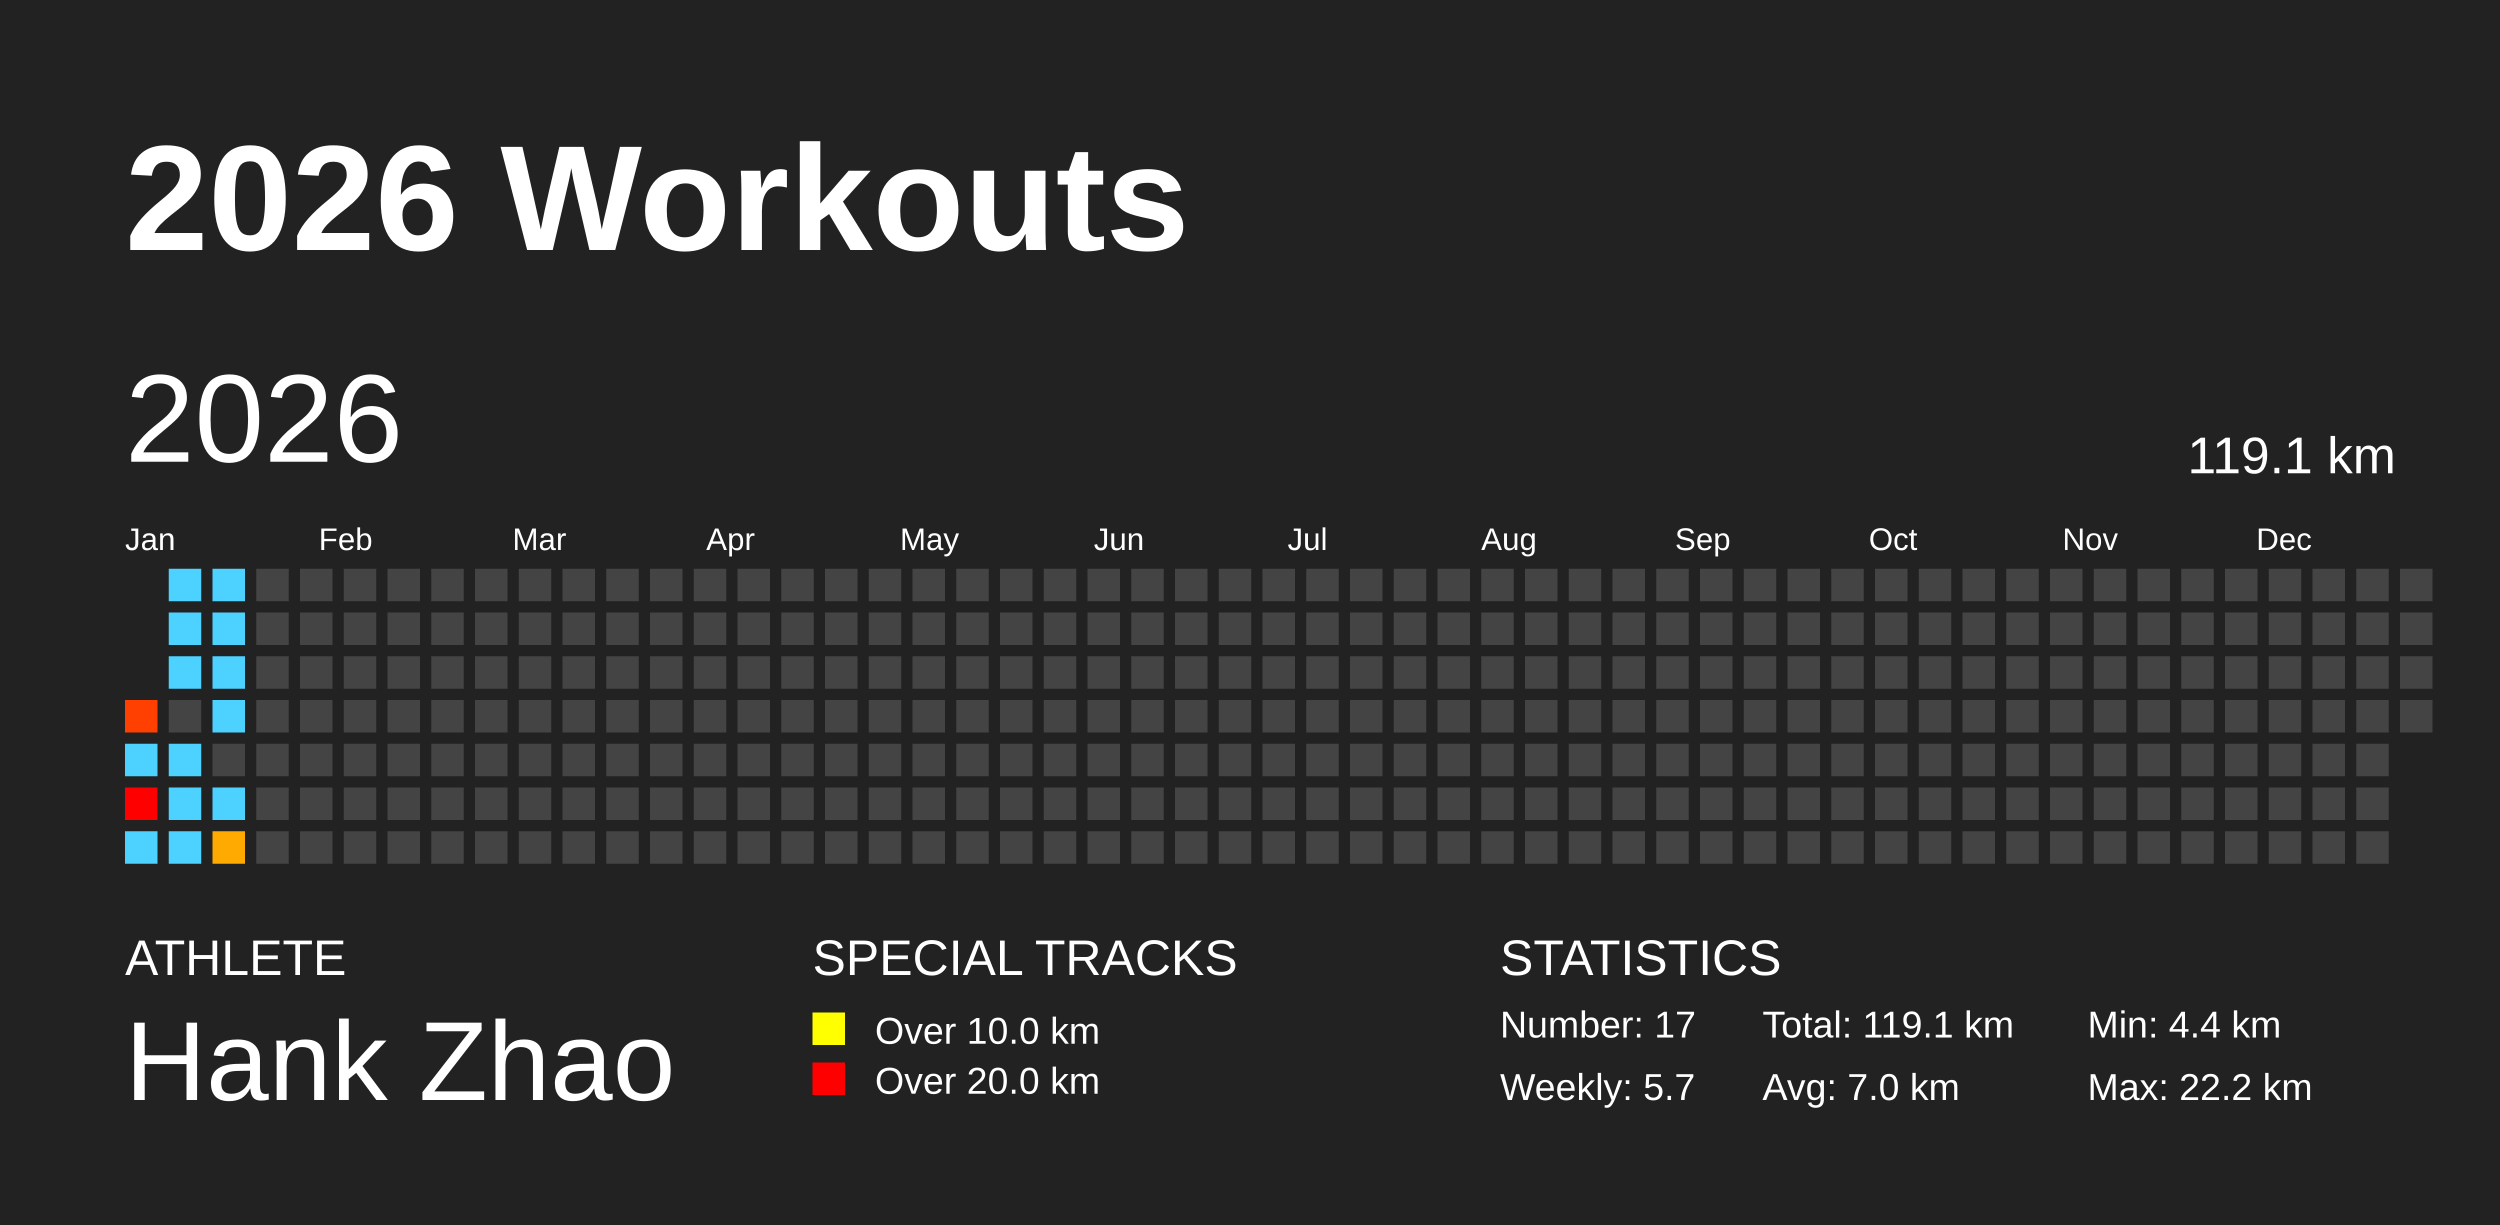
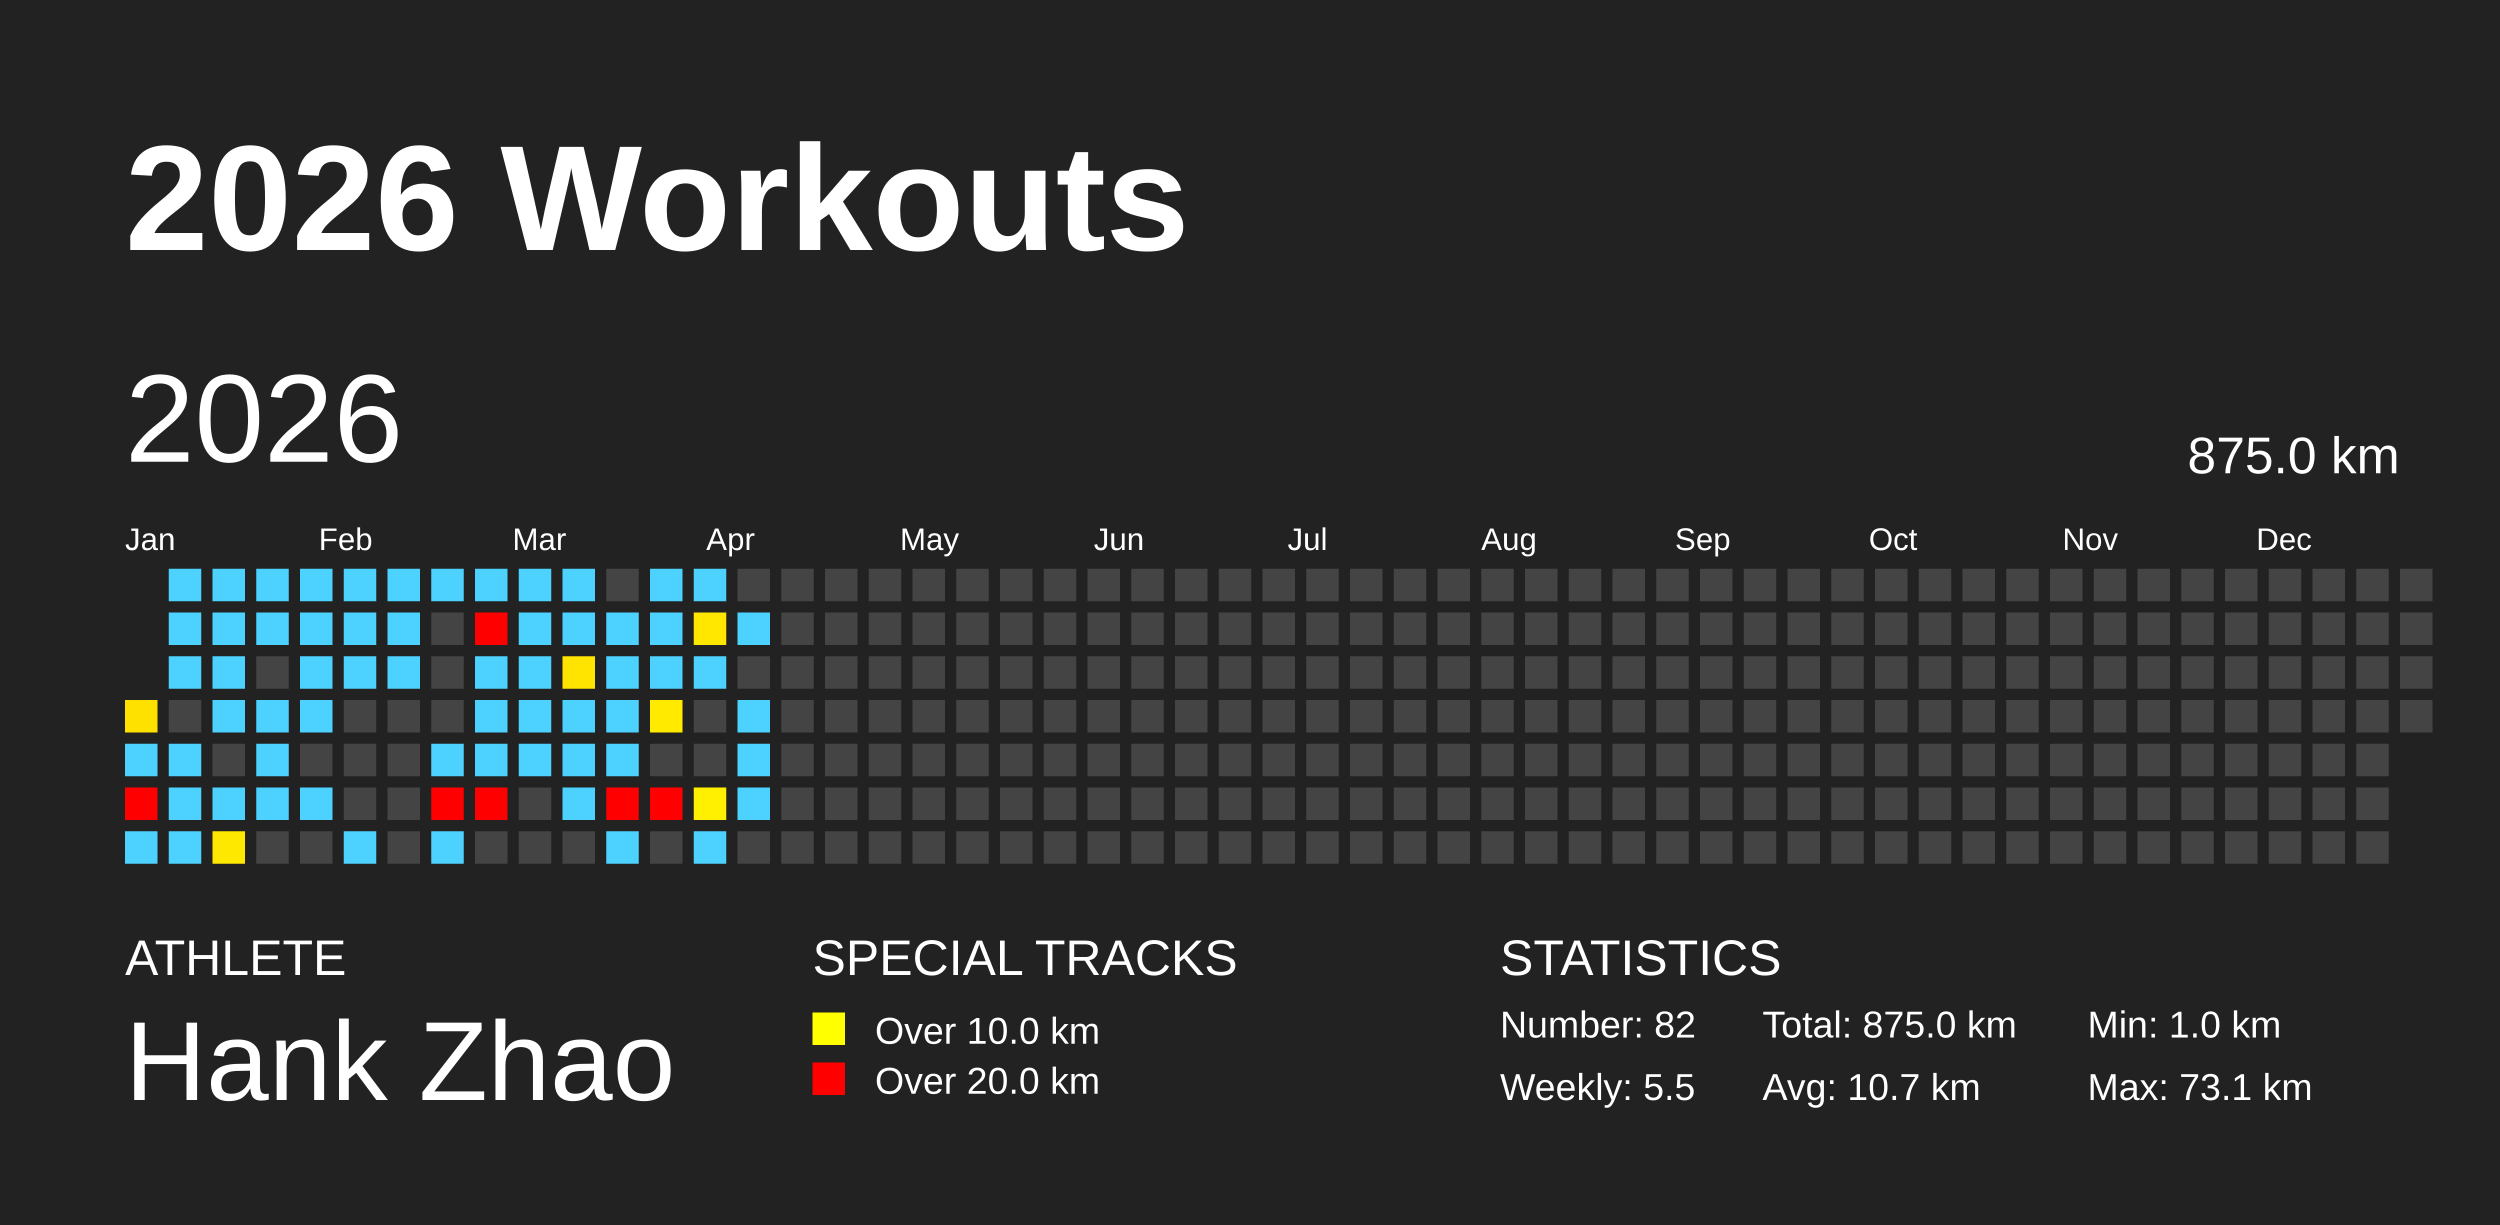
<svg xmlns="http://www.w3.org/2000/svg" baseProfile="full" height="98mm" version="1.1" viewBox="0,0,200,98" width="200mm">
  <defs />
  <rect fill="#222222" height="98" width="200" x="0" y="0" />
  <text fill="#FFFFFF" style="font-size:12px; font-family:Arial; font-weight:bold;" x="10" y="20">2026 Workouts</text>
  <text fill="#FFFFFF" style="font-size:4px; font-family:Arial" x="10" y="78">ATHLETE</text>
  <text fill="#FFFFFF" style="font-size:9px; font-family:Arial" x="10" y="88">Hank Zhao</text>
  <text fill="#FFFFFF" style="font-size:4px; font-family:Arial" x="65" y="78">SPECIAL TRACKS</text>
  <rect fill="yellow" height="2.6" width="2.6" x="65" y="81" />
  <text fill="#FFFFFF" style="font-size:3px; font-family:Arial" x="70" y="83.5">Over 10.0 km</text>
  <rect fill="red" height="2.6" width="2.6" x="65" y="85" />
  <text fill="#FFFFFF" style="font-size:3px; font-family:Arial" x="70" y="87.5">Over 20.0 km</text>
  <text fill="#FFFFFF" style="font-size:4px; font-family:Arial" x="120" y="78">STATISTICS</text>
-   <text fill="#FFFFFF" style="font-size:3px; font-family:Arial" x="120" y="83">Number: 17</text>
-   <text fill="#FFFFFF" style="font-size:3px; font-family:Arial" x="120" y="88">Weekly: 5.7</text>
-   <text fill="#FFFFFF" style="font-size:3px; font-family:Arial" x="141" y="83">Total: 119.1 km</text>
-   <text fill="#FFFFFF" style="font-size:3px; font-family:Arial" x="141" y="88">Avg: 7.0 km</text>
-   <text fill="#FFFFFF" style="font-size:3px; font-family:Arial" x="167" y="83">Min: 4.4 km</text>
-   <text fill="#FFFFFF" style="font-size:3px; font-family:Arial" x="167" y="88">Max: 22.2 km</text>
+   <text fill="#FFFFFF" style="font-size:3px; font-family:Arial" x="120" y="83">Number: 82</text>
+   <text fill="#FFFFFF" style="font-size:3px; font-family:Arial" x="120" y="88">Weekly: 5.5</text>
+   <text fill="#FFFFFF" style="font-size:3px; font-family:Arial" x="141" y="83">Total: 875.0 km</text>
+   <text fill="#FFFFFF" style="font-size:3px; font-family:Arial" x="141" y="88">Avg: 10.7 km</text>
+   <text fill="#FFFFFF" style="font-size:3px; font-family:Arial" x="167" y="83">Min: 1.0 km</text>
+   <text fill="#FFFFFF" style="font-size:3px; font-family:Arial" x="167" y="88">Max: 73.1 km</text>
  <text dominant-baseline="hanging" fill="#FFFFFF" style="font-size:10.0px; font-family:Arial;" x="10" y="30">2026</text>
-   <text dominant-baseline="hanging" fill="#FFFFFF" style="font-size:4.125px; font-family:Arial;" x="175" y="35">119.1 km</text>
+   <text dominant-baseline="hanging" fill="#FFFFFF" style="font-size:4.125px; font-family:Arial;" x="175" y="35">875.0 km</text>
  <text fill="#FFFFFF" style="font-size:2.5px; font-family:Arial" x="10.0" y="44">Jan</text>
  <text fill="#FFFFFF" style="font-size:2.5px; font-family:Arial" x="25.5" y="44">Feb</text>
  <text fill="#FFFFFF" style="font-size:2.5px; font-family:Arial" x="41.0" y="44">Mar</text>
  <text fill="#FFFFFF" style="font-size:2.5px; font-family:Arial" x="56.5" y="44">Apr</text>
  <text fill="#FFFFFF" style="font-size:2.5px; font-family:Arial" x="72.0" y="44">May</text>
  <text fill="#FFFFFF" style="font-size:2.5px; font-family:Arial" x="87.5" y="44">Jun</text>
  <text fill="#FFFFFF" style="font-size:2.5px; font-family:Arial" x="103.0" y="44">Jul</text>
  <text fill="#FFFFFF" style="font-size:2.5px; font-family:Arial" x="118.5" y="44">Aug</text>
  <text fill="#FFFFFF" style="font-size:2.5px; font-family:Arial" x="134.0" y="44">Sep</text>
  <text fill="#FFFFFF" style="font-size:2.5px; font-family:Arial" x="149.5" y="44">Oct</text>
  <text fill="#FFFFFF" style="font-size:2.5px; font-family:Arial" x="165.0" y="44">Nov</text>
  <text fill="#FFFFFF" style="font-size:2.5px; font-family:Arial" x="180.5" y="44">Dec</text>
-   <rect fill="#ff4000" height="2.6" width="2.6" x="10.0" y="56.0" />
+   <rect fill="#ffe100" height="2.6" width="2.6" x="10.0" y="56.0" />
  <rect fill="#4dd2ff" height="2.6" width="2.6" x="10.0" y="59.5" />
  <rect fill="red" height="2.6" width="2.6" x="10.0" y="63.0" />
  <rect fill="#4dd2ff" height="2.6" width="2.6" x="10.0" y="66.5" />
  <rect fill="#4dd2ff" height="2.6" width="2.6" x="13.5" y="45.5" />
  <rect fill="#4dd2ff" height="2.6" width="2.6" x="13.5" y="49.0" />
  <rect fill="#4dd2ff" height="2.6" width="2.6" x="13.5" y="52.5" />
  <rect fill="#444444" height="2.6" width="2.6" x="13.5" y="56.0" />
  <rect fill="#4dd2ff" height="2.6" width="2.6" x="13.5" y="59.5" />
  <rect fill="#4dd2ff" height="2.6" width="2.6" x="13.5" y="63.0" />
  <rect fill="#4dd2ff" height="2.6" width="2.6" x="13.5" y="66.5" />
  <rect fill="#4dd2ff" height="2.6" width="2.6" x="17.0" y="45.5" />
  <rect fill="#4dd2ff" height="2.6" width="2.6" x="17.0" y="49.0" />
  <rect fill="#4dd2ff" height="2.6" width="2.6" x="17.0" y="52.5" />
  <rect fill="#4dd2ff" height="2.6" width="2.6" x="17.0" y="56.0" />
  <rect fill="#444444" height="2.6" width="2.6" x="17.0" y="59.5" />
  <rect fill="#4dd2ff" height="2.6" width="2.6" x="17.0" y="63.0" />
-   <rect fill="#ffaa00" height="2.6" width="2.6" x="17.0" y="66.5" />
-   <rect fill="#444444" height="2.6" width="2.6" x="20.5" y="45.5" />
-   <rect fill="#444444" height="2.6" width="2.6" x="20.5" y="49.0" />
+   <rect fill="#ffe800" height="2.6" width="2.6" x="17.0" y="66.5" />
+   <rect fill="#4dd2ff" height="2.6" width="2.6" x="20.5" y="45.5" />
+   <rect fill="#4dd2ff" height="2.6" width="2.6" x="20.5" y="49.0" />
  <rect fill="#444444" height="2.6" width="2.6" x="20.5" y="52.5" />
-   <rect fill="#444444" height="2.6" width="2.6" x="20.5" y="56.0" />
-   <rect fill="#444444" height="2.6" width="2.6" x="20.5" y="59.5" />
-   <rect fill="#444444" height="2.6" width="2.6" x="20.5" y="63.0" />
+   <rect fill="#4dd2ff" height="2.6" width="2.6" x="20.5" y="56.0" />
+   <rect fill="#4dd2ff" height="2.6" width="2.6" x="20.5" y="59.5" />
+   <rect fill="#4dd2ff" height="2.6" width="2.6" x="20.5" y="63.0" />
  <rect fill="#444444" height="2.6" width="2.6" x="20.5" y="66.5" />
-   <rect fill="#444444" height="2.6" width="2.6" x="24.0" y="45.5" />
-   <rect fill="#444444" height="2.6" width="2.6" x="24.0" y="49.0" />
-   <rect fill="#444444" height="2.6" width="2.6" x="24.0" y="52.5" />
-   <rect fill="#444444" height="2.6" width="2.6" x="24.0" y="56.0" />
+   <rect fill="#4dd2ff" height="2.6" width="2.6" x="24.0" y="45.5" />
+   <rect fill="#4dd2ff" height="2.6" width="2.6" x="24.0" y="49.0" />
+   <rect fill="#4dd2ff" height="2.6" width="2.6" x="24.0" y="52.5" />
+   <rect fill="#4dd2ff" height="2.6" width="2.6" x="24.0" y="56.0" />
  <rect fill="#444444" height="2.6" width="2.6" x="24.0" y="59.5" />
-   <rect fill="#444444" height="2.6" width="2.6" x="24.0" y="63.0" />
+   <rect fill="#4dd2ff" height="2.6" width="2.6" x="24.0" y="63.0" />
  <rect fill="#444444" height="2.6" width="2.6" x="24.0" y="66.5" />
-   <rect fill="#444444" height="2.6" width="2.6" x="27.5" y="45.5" />
-   <rect fill="#444444" height="2.6" width="2.6" x="27.5" y="49.0" />
-   <rect fill="#444444" height="2.6" width="2.6" x="27.5" y="52.5" />
+   <rect fill="#4dd2ff" height="2.6" width="2.6" x="27.5" y="45.5" />
+   <rect fill="#4dd2ff" height="2.6" width="2.6" x="27.5" y="49.0" />
+   <rect fill="#4dd2ff" height="2.6" width="2.6" x="27.5" y="52.5" />
  <rect fill="#444444" height="2.6" width="2.6" x="27.5" y="56.0" />
  <rect fill="#444444" height="2.6" width="2.6" x="27.5" y="59.5" />
  <rect fill="#444444" height="2.6" width="2.6" x="27.5" y="63.0" />
-   <rect fill="#444444" height="2.6" width="2.6" x="27.5" y="66.5" />
-   <rect fill="#444444" height="2.6" width="2.6" x="31.0" y="45.5" />
-   <rect fill="#444444" height="2.6" width="2.6" x="31.0" y="49.0" />
-   <rect fill="#444444" height="2.6" width="2.6" x="31.0" y="52.5" />
+   <rect fill="#4dd2ff" height="2.6" width="2.6" x="27.5" y="66.5" />
+   <rect fill="#4dd2ff" height="2.6" width="2.6" x="31.0" y="45.5" />
+   <rect fill="#4dd2ff" height="2.6" width="2.6" x="31.0" y="49.0" />
+   <rect fill="#4dd2ff" height="2.6" width="2.6" x="31.0" y="52.5" />
  <rect fill="#444444" height="2.6" width="2.6" x="31.0" y="56.0" />
  <rect fill="#444444" height="2.6" width="2.6" x="31.0" y="59.5" />
  <rect fill="#444444" height="2.6" width="2.6" x="31.0" y="63.0" />
  <rect fill="#444444" height="2.6" width="2.6" x="31.0" y="66.5" />
-   <rect fill="#444444" height="2.6" width="2.6" x="34.5" y="45.5" />
+   <rect fill="#4dd2ff" height="2.6" width="2.6" x="34.5" y="45.5" />
  <rect fill="#444444" height="2.6" width="2.6" x="34.5" y="49.0" />
  <rect fill="#444444" height="2.6" width="2.6" x="34.5" y="52.5" />
  <rect fill="#444444" height="2.6" width="2.6" x="34.5" y="56.0" />
-   <rect fill="#444444" height="2.6" width="2.6" x="34.5" y="59.5" />
-   <rect fill="#444444" height="2.6" width="2.6" x="34.5" y="63.0" />
-   <rect fill="#444444" height="2.6" width="2.6" x="34.5" y="66.5" />
-   <rect fill="#444444" height="2.6" width="2.6" x="38.0" y="45.5" />
-   <rect fill="#444444" height="2.6" width="2.6" x="38.0" y="49.0" />
-   <rect fill="#444444" height="2.6" width="2.6" x="38.0" y="52.5" />
-   <rect fill="#444444" height="2.6" width="2.6" x="38.0" y="56.0" />
-   <rect fill="#444444" height="2.6" width="2.6" x="38.0" y="59.5" />
-   <rect fill="#444444" height="2.6" width="2.6" x="38.0" y="63.0" />
+   <rect fill="#4dd2ff" height="2.6" width="2.6" x="34.5" y="59.5" />
+   <rect fill="red" height="2.6" width="2.6" x="34.5" y="63.0" />
+   <rect fill="#4dd2ff" height="2.6" width="2.6" x="34.5" y="66.5" />
+   <rect fill="#4dd2ff" height="2.6" width="2.6" x="38.0" y="45.5" />
+   <rect fill="red" height="2.6" width="2.6" x="38.0" y="49.0" />
+   <rect fill="#4dd2ff" height="2.6" width="2.6" x="38.0" y="52.5" />
+   <rect fill="#4dd2ff" height="2.6" width="2.6" x="38.0" y="56.0" />
+   <rect fill="#4dd2ff" height="2.6" width="2.6" x="38.0" y="59.5" />
+   <rect fill="red" height="2.6" width="2.6" x="38.0" y="63.0" />
  <rect fill="#444444" height="2.6" width="2.6" x="38.0" y="66.5" />
-   <rect fill="#444444" height="2.6" width="2.6" x="41.5" y="45.5" />
-   <rect fill="#444444" height="2.6" width="2.6" x="41.5" y="49.0" />
-   <rect fill="#444444" height="2.6" width="2.6" x="41.5" y="52.5" />
-   <rect fill="#444444" height="2.6" width="2.6" x="41.5" y="56.0" />
-   <rect fill="#444444" height="2.6" width="2.6" x="41.5" y="59.5" />
+   <rect fill="#4dd2ff" height="2.6" width="2.6" x="41.5" y="45.5" />
+   <rect fill="#4dd2ff" height="2.6" width="2.6" x="41.5" y="49.0" />
+   <rect fill="#4dd2ff" height="2.6" width="2.6" x="41.5" y="52.5" />
+   <rect fill="#4dd2ff" height="2.6" width="2.6" x="41.5" y="56.0" />
+   <rect fill="#4dd2ff" height="2.6" width="2.6" x="41.5" y="59.5" />
  <rect fill="#444444" height="2.6" width="2.6" x="41.5" y="63.0" />
  <rect fill="#444444" height="2.6" width="2.6" x="41.5" y="66.5" />
-   <rect fill="#444444" height="2.6" width="2.6" x="45.0" y="45.5" />
-   <rect fill="#444444" height="2.6" width="2.6" x="45.0" y="49.0" />
-   <rect fill="#444444" height="2.6" width="2.6" x="45.0" y="52.5" />
-   <rect fill="#444444" height="2.6" width="2.6" x="45.0" y="56.0" />
-   <rect fill="#444444" height="2.6" width="2.6" x="45.0" y="59.5" />
-   <rect fill="#444444" height="2.6" width="2.6" x="45.0" y="63.0" />
+   <rect fill="#4dd2ff" height="2.6" width="2.6" x="45.0" y="45.5" />
+   <rect fill="#4dd2ff" height="2.6" width="2.6" x="45.0" y="49.0" />
+   <rect fill="#ffe400" height="2.6" width="2.6" x="45.0" y="52.5" />
+   <rect fill="#4dd2ff" height="2.6" width="2.6" x="45.0" y="56.0" />
+   <rect fill="#4dd2ff" height="2.6" width="2.6" x="45.0" y="59.5" />
+   <rect fill="#4dd2ff" height="2.6" width="2.6" x="45.0" y="63.0" />
  <rect fill="#444444" height="2.6" width="2.6" x="45.0" y="66.5" />
  <rect fill="#444444" height="2.6" width="2.6" x="48.5" y="45.5" />
-   <rect fill="#444444" height="2.6" width="2.6" x="48.5" y="49.0" />
-   <rect fill="#444444" height="2.6" width="2.6" x="48.5" y="52.5" />
-   <rect fill="#444444" height="2.6" width="2.6" x="48.5" y="56.0" />
-   <rect fill="#444444" height="2.6" width="2.6" x="48.5" y="59.5" />
-   <rect fill="#444444" height="2.6" width="2.6" x="48.5" y="63.0" />
-   <rect fill="#444444" height="2.6" width="2.6" x="48.5" y="66.5" />
-   <rect fill="#444444" height="2.6" width="2.6" x="52.0" y="45.5" />
-   <rect fill="#444444" height="2.6" width="2.6" x="52.0" y="49.0" />
-   <rect fill="#444444" height="2.6" width="2.6" x="52.0" y="52.5" />
-   <rect fill="#444444" height="2.6" width="2.6" x="52.0" y="56.0" />
+   <rect fill="#4dd2ff" height="2.6" width="2.6" x="48.5" y="49.0" />
+   <rect fill="#4dd2ff" height="2.6" width="2.6" x="48.5" y="52.5" />
+   <rect fill="#4dd2ff" height="2.6" width="2.6" x="48.5" y="56.0" />
+   <rect fill="#4dd2ff" height="2.6" width="2.6" x="48.5" y="59.5" />
+   <rect fill="red" height="2.6" width="2.6" x="48.5" y="63.0" />
+   <rect fill="#4dd2ff" height="2.6" width="2.6" x="48.5" y="66.5" />
+   <rect fill="#4dd2ff" height="2.6" width="2.6" x="52.0" y="45.5" />
+   <rect fill="#4dd2ff" height="2.6" width="2.6" x="52.0" y="49.0" />
+   <rect fill="#4dd2ff" height="2.6" width="2.6" x="52.0" y="52.5" />
+   <rect fill="#ffea00" height="2.6" width="2.6" x="52.0" y="56.0" />
  <rect fill="#444444" height="2.6" width="2.6" x="52.0" y="59.5" />
-   <rect fill="#444444" height="2.6" width="2.6" x="52.0" y="63.0" />
+   <rect fill="red" height="2.6" width="2.6" x="52.0" y="63.0" />
  <rect fill="#444444" height="2.6" width="2.6" x="52.0" y="66.5" />
-   <rect fill="#444444" height="2.6" width="2.6" x="55.5" y="45.5" />
-   <rect fill="#444444" height="2.6" width="2.6" x="55.5" y="49.0" />
-   <rect fill="#444444" height="2.6" width="2.6" x="55.5" y="52.5" />
+   <rect fill="#4dd2ff" height="2.6" width="2.6" x="55.5" y="45.5" />
+   <rect fill="#ffe700" height="2.6" width="2.6" x="55.5" y="49.0" />
+   <rect fill="#4dd2ff" height="2.6" width="2.6" x="55.5" y="52.5" />
  <rect fill="#444444" height="2.6" width="2.6" x="55.5" y="56.0" />
  <rect fill="#444444" height="2.6" width="2.6" x="55.5" y="59.5" />
-   <rect fill="#444444" height="2.6" width="2.6" x="55.5" y="63.0" />
-   <rect fill="#444444" height="2.6" width="2.6" x="55.5" y="66.5" />
+   <rect fill="#ffef00" height="2.6" width="2.6" x="55.5" y="63.0" />
+   <rect fill="#4dd2ff" height="2.6" width="2.6" x="55.5" y="66.5" />
  <rect fill="#444444" height="2.6" width="2.6" x="59.0" y="45.5" />
-   <rect fill="#444444" height="2.6" width="2.6" x="59.0" y="49.0" />
+   <rect fill="#4dd2ff" height="2.6" width="2.6" x="59.0" y="49.0" />
  <rect fill="#444444" height="2.6" width="2.6" x="59.0" y="52.5" />
-   <rect fill="#444444" height="2.6" width="2.6" x="59.0" y="56.0" />
-   <rect fill="#444444" height="2.6" width="2.6" x="59.0" y="59.5" />
-   <rect fill="#444444" height="2.6" width="2.6" x="59.0" y="63.0" />
+   <rect fill="#4dd2ff" height="2.6" width="2.6" x="59.0" y="56.0" />
+   <rect fill="#4dd2ff" height="2.6" width="2.6" x="59.0" y="59.5" />
+   <rect fill="#4dd2ff" height="2.6" width="2.6" x="59.0" y="63.0" />
  <rect fill="#444444" height="2.6" width="2.6" x="59.0" y="66.5" />
  <rect fill="#444444" height="2.6" width="2.6" x="62.5" y="45.5" />
  <rect fill="#444444" height="2.6" width="2.6" x="62.5" y="49.0" />
  <rect fill="#444444" height="2.6" width="2.6" x="62.5" y="52.5" />
  <rect fill="#444444" height="2.6" width="2.6" x="62.5" y="56.0" />
  <rect fill="#444444" height="2.6" width="2.6" x="62.5" y="59.5" />
  <rect fill="#444444" height="2.6" width="2.6" x="62.5" y="63.0" />
  <rect fill="#444444" height="2.6" width="2.6" x="62.5" y="66.5" />
  <rect fill="#444444" height="2.6" width="2.6" x="66.0" y="45.5" />
  <rect fill="#444444" height="2.6" width="2.6" x="66.0" y="49.0" />
  <rect fill="#444444" height="2.6" width="2.6" x="66.0" y="52.5" />
  <rect fill="#444444" height="2.6" width="2.6" x="66.0" y="56.0" />
  <rect fill="#444444" height="2.6" width="2.6" x="66.0" y="59.5" />
  <rect fill="#444444" height="2.6" width="2.6" x="66.0" y="63.0" />
  <rect fill="#444444" height="2.6" width="2.6" x="66.0" y="66.5" />
  <rect fill="#444444" height="2.6" width="2.6" x="69.5" y="45.5" />
  <rect fill="#444444" height="2.6" width="2.6" x="69.5" y="49.0" />
  <rect fill="#444444" height="2.6" width="2.6" x="69.5" y="52.5" />
  <rect fill="#444444" height="2.6" width="2.6" x="69.5" y="56.0" />
  <rect fill="#444444" height="2.6" width="2.6" x="69.5" y="59.5" />
  <rect fill="#444444" height="2.6" width="2.6" x="69.5" y="63.0" />
  <rect fill="#444444" height="2.6" width="2.6" x="69.5" y="66.5" />
  <rect fill="#444444" height="2.6" width="2.6" x="73.0" y="45.5" />
  <rect fill="#444444" height="2.6" width="2.6" x="73.0" y="49.0" />
  <rect fill="#444444" height="2.6" width="2.6" x="73.0" y="52.5" />
  <rect fill="#444444" height="2.6" width="2.6" x="73.0" y="56.0" />
  <rect fill="#444444" height="2.6" width="2.6" x="73.0" y="59.5" />
  <rect fill="#444444" height="2.6" width="2.6" x="73.0" y="63.0" />
  <rect fill="#444444" height="2.6" width="2.6" x="73.0" y="66.5" />
  <rect fill="#444444" height="2.6" width="2.6" x="76.5" y="45.5" />
  <rect fill="#444444" height="2.6" width="2.6" x="76.5" y="49.0" />
  <rect fill="#444444" height="2.6" width="2.6" x="76.5" y="52.5" />
  <rect fill="#444444" height="2.6" width="2.6" x="76.5" y="56.0" />
  <rect fill="#444444" height="2.6" width="2.6" x="76.5" y="59.5" />
  <rect fill="#444444" height="2.6" width="2.6" x="76.5" y="63.0" />
  <rect fill="#444444" height="2.6" width="2.6" x="76.5" y="66.5" />
  <rect fill="#444444" height="2.6" width="2.6" x="80.0" y="45.5" />
  <rect fill="#444444" height="2.6" width="2.6" x="80.0" y="49.0" />
  <rect fill="#444444" height="2.6" width="2.6" x="80.0" y="52.5" />
  <rect fill="#444444" height="2.6" width="2.6" x="80.0" y="56.0" />
  <rect fill="#444444" height="2.6" width="2.6" x="80.0" y="59.5" />
  <rect fill="#444444" height="2.6" width="2.6" x="80.0" y="63.0" />
  <rect fill="#444444" height="2.6" width="2.6" x="80.0" y="66.5" />
  <rect fill="#444444" height="2.6" width="2.6" x="83.5" y="45.5" />
  <rect fill="#444444" height="2.6" width="2.6" x="83.5" y="49.0" />
  <rect fill="#444444" height="2.6" width="2.6" x="83.5" y="52.5" />
  <rect fill="#444444" height="2.6" width="2.6" x="83.5" y="56.0" />
  <rect fill="#444444" height="2.6" width="2.6" x="83.5" y="59.5" />
  <rect fill="#444444" height="2.6" width="2.6" x="83.5" y="63.0" />
  <rect fill="#444444" height="2.6" width="2.6" x="83.5" y="66.5" />
  <rect fill="#444444" height="2.6" width="2.6" x="87.0" y="45.5" />
  <rect fill="#444444" height="2.6" width="2.6" x="87.0" y="49.0" />
  <rect fill="#444444" height="2.6" width="2.6" x="87.0" y="52.5" />
  <rect fill="#444444" height="2.6" width="2.6" x="87.0" y="56.0" />
  <rect fill="#444444" height="2.6" width="2.6" x="87.0" y="59.5" />
  <rect fill="#444444" height="2.6" width="2.6" x="87.0" y="63.0" />
  <rect fill="#444444" height="2.6" width="2.6" x="87.0" y="66.5" />
  <rect fill="#444444" height="2.6" width="2.6" x="90.5" y="45.5" />
  <rect fill="#444444" height="2.6" width="2.6" x="90.5" y="49.0" />
  <rect fill="#444444" height="2.6" width="2.6" x="90.5" y="52.5" />
  <rect fill="#444444" height="2.6" width="2.6" x="90.5" y="56.0" />
  <rect fill="#444444" height="2.6" width="2.6" x="90.5" y="59.5" />
  <rect fill="#444444" height="2.6" width="2.6" x="90.5" y="63.0" />
  <rect fill="#444444" height="2.6" width="2.6" x="90.5" y="66.5" />
  <rect fill="#444444" height="2.6" width="2.6" x="94.0" y="45.5" />
  <rect fill="#444444" height="2.6" width="2.6" x="94.0" y="49.0" />
  <rect fill="#444444" height="2.6" width="2.6" x="94.0" y="52.5" />
  <rect fill="#444444" height="2.6" width="2.6" x="94.0" y="56.0" />
  <rect fill="#444444" height="2.6" width="2.6" x="94.0" y="59.5" />
  <rect fill="#444444" height="2.6" width="2.6" x="94.0" y="63.0" />
  <rect fill="#444444" height="2.6" width="2.6" x="94.0" y="66.5" />
  <rect fill="#444444" height="2.6" width="2.6" x="97.5" y="45.5" />
  <rect fill="#444444" height="2.6" width="2.6" x="97.5" y="49.0" />
  <rect fill="#444444" height="2.6" width="2.6" x="97.5" y="52.5" />
  <rect fill="#444444" height="2.6" width="2.6" x="97.5" y="56.0" />
  <rect fill="#444444" height="2.6" width="2.6" x="97.5" y="59.5" />
  <rect fill="#444444" height="2.6" width="2.6" x="97.5" y="63.0" />
  <rect fill="#444444" height="2.6" width="2.6" x="97.5" y="66.5" />
  <rect fill="#444444" height="2.6" width="2.6" x="101.0" y="45.5" />
  <rect fill="#444444" height="2.6" width="2.6" x="101.0" y="49.0" />
  <rect fill="#444444" height="2.6" width="2.6" x="101.0" y="52.5" />
  <rect fill="#444444" height="2.6" width="2.6" x="101.0" y="56.0" />
  <rect fill="#444444" height="2.6" width="2.6" x="101.0" y="59.5" />
  <rect fill="#444444" height="2.6" width="2.6" x="101.0" y="63.0" />
  <rect fill="#444444" height="2.6" width="2.6" x="101.0" y="66.5" />
  <rect fill="#444444" height="2.6" width="2.6" x="104.5" y="45.5" />
  <rect fill="#444444" height="2.6" width="2.6" x="104.5" y="49.0" />
  <rect fill="#444444" height="2.6" width="2.6" x="104.5" y="52.5" />
  <rect fill="#444444" height="2.6" width="2.6" x="104.5" y="56.0" />
  <rect fill="#444444" height="2.6" width="2.6" x="104.5" y="59.5" />
  <rect fill="#444444" height="2.6" width="2.6" x="104.5" y="63.0" />
  <rect fill="#444444" height="2.6" width="2.6" x="104.5" y="66.5" />
  <rect fill="#444444" height="2.6" width="2.6" x="108.0" y="45.5" />
  <rect fill="#444444" height="2.6" width="2.6" x="108.0" y="49.0" />
  <rect fill="#444444" height="2.6" width="2.6" x="108.0" y="52.5" />
  <rect fill="#444444" height="2.6" width="2.6" x="108.0" y="56.0" />
  <rect fill="#444444" height="2.6" width="2.6" x="108.0" y="59.5" />
  <rect fill="#444444" height="2.6" width="2.6" x="108.0" y="63.0" />
  <rect fill="#444444" height="2.6" width="2.6" x="108.0" y="66.5" />
  <rect fill="#444444" height="2.6" width="2.6" x="111.5" y="45.5" />
  <rect fill="#444444" height="2.6" width="2.6" x="111.5" y="49.0" />
  <rect fill="#444444" height="2.6" width="2.6" x="111.5" y="52.5" />
  <rect fill="#444444" height="2.6" width="2.6" x="111.5" y="56.0" />
  <rect fill="#444444" height="2.6" width="2.6" x="111.5" y="59.5" />
  <rect fill="#444444" height="2.6" width="2.6" x="111.5" y="63.0" />
  <rect fill="#444444" height="2.6" width="2.6" x="111.5" y="66.5" />
  <rect fill="#444444" height="2.6" width="2.6" x="115.0" y="45.5" />
  <rect fill="#444444" height="2.6" width="2.6" x="115.0" y="49.0" />
  <rect fill="#444444" height="2.6" width="2.6" x="115.0" y="52.5" />
  <rect fill="#444444" height="2.6" width="2.6" x="115.0" y="56.0" />
  <rect fill="#444444" height="2.6" width="2.6" x="115.0" y="59.5" />
  <rect fill="#444444" height="2.6" width="2.6" x="115.0" y="63.0" />
  <rect fill="#444444" height="2.6" width="2.6" x="115.0" y="66.5" />
  <rect fill="#444444" height="2.6" width="2.6" x="118.5" y="45.5" />
  <rect fill="#444444" height="2.6" width="2.6" x="118.5" y="49.0" />
  <rect fill="#444444" height="2.6" width="2.6" x="118.5" y="52.5" />
  <rect fill="#444444" height="2.6" width="2.6" x="118.5" y="56.0" />
  <rect fill="#444444" height="2.6" width="2.6" x="118.5" y="59.5" />
  <rect fill="#444444" height="2.6" width="2.6" x="118.5" y="63.0" />
  <rect fill="#444444" height="2.6" width="2.6" x="118.5" y="66.5" />
  <rect fill="#444444" height="2.6" width="2.6" x="122.0" y="45.5" />
  <rect fill="#444444" height="2.6" width="2.6" x="122.0" y="49.0" />
  <rect fill="#444444" height="2.6" width="2.6" x="122.0" y="52.5" />
  <rect fill="#444444" height="2.6" width="2.6" x="122.0" y="56.0" />
  <rect fill="#444444" height="2.6" width="2.6" x="122.0" y="59.5" />
  <rect fill="#444444" height="2.6" width="2.6" x="122.0" y="63.0" />
  <rect fill="#444444" height="2.6" width="2.6" x="122.0" y="66.5" />
  <rect fill="#444444" height="2.6" width="2.6" x="125.5" y="45.5" />
  <rect fill="#444444" height="2.6" width="2.6" x="125.5" y="49.0" />
  <rect fill="#444444" height="2.6" width="2.6" x="125.5" y="52.5" />
  <rect fill="#444444" height="2.6" width="2.6" x="125.5" y="56.0" />
  <rect fill="#444444" height="2.6" width="2.6" x="125.5" y="59.5" />
  <rect fill="#444444" height="2.6" width="2.6" x="125.5" y="63.0" />
  <rect fill="#444444" height="2.6" width="2.6" x="125.5" y="66.5" />
  <rect fill="#444444" height="2.6" width="2.6" x="129.0" y="45.5" />
  <rect fill="#444444" height="2.6" width="2.6" x="129.0" y="49.0" />
  <rect fill="#444444" height="2.6" width="2.6" x="129.0" y="52.5" />
  <rect fill="#444444" height="2.6" width="2.6" x="129.0" y="56.0" />
  <rect fill="#444444" height="2.6" width="2.6" x="129.0" y="59.5" />
  <rect fill="#444444" height="2.6" width="2.6" x="129.0" y="63.0" />
  <rect fill="#444444" height="2.6" width="2.6" x="129.0" y="66.5" />
  <rect fill="#444444" height="2.6" width="2.6" x="132.5" y="45.5" />
  <rect fill="#444444" height="2.6" width="2.6" x="132.5" y="49.0" />
  <rect fill="#444444" height="2.6" width="2.6" x="132.5" y="52.5" />
  <rect fill="#444444" height="2.6" width="2.6" x="132.5" y="56.0" />
  <rect fill="#444444" height="2.6" width="2.6" x="132.5" y="59.5" />
  <rect fill="#444444" height="2.6" width="2.6" x="132.5" y="63.0" />
  <rect fill="#444444" height="2.6" width="2.6" x="132.5" y="66.5" />
  <rect fill="#444444" height="2.6" width="2.6" x="136.0" y="45.5" />
  <rect fill="#444444" height="2.6" width="2.6" x="136.0" y="49.0" />
  <rect fill="#444444" height="2.6" width="2.6" x="136.0" y="52.5" />
  <rect fill="#444444" height="2.6" width="2.6" x="136.0" y="56.0" />
  <rect fill="#444444" height="2.6" width="2.6" x="136.0" y="59.5" />
  <rect fill="#444444" height="2.6" width="2.6" x="136.0" y="63.0" />
  <rect fill="#444444" height="2.6" width="2.6" x="136.0" y="66.5" />
  <rect fill="#444444" height="2.6" width="2.6" x="139.5" y="45.5" />
  <rect fill="#444444" height="2.6" width="2.6" x="139.5" y="49.0" />
  <rect fill="#444444" height="2.6" width="2.6" x="139.5" y="52.5" />
  <rect fill="#444444" height="2.6" width="2.6" x="139.5" y="56.0" />
  <rect fill="#444444" height="2.6" width="2.6" x="139.5" y="59.5" />
  <rect fill="#444444" height="2.6" width="2.6" x="139.5" y="63.0" />
  <rect fill="#444444" height="2.6" width="2.6" x="139.5" y="66.5" />
  <rect fill="#444444" height="2.6" width="2.6" x="143.0" y="45.5" />
  <rect fill="#444444" height="2.6" width="2.6" x="143.0" y="49.0" />
  <rect fill="#444444" height="2.6" width="2.6" x="143.0" y="52.5" />
  <rect fill="#444444" height="2.6" width="2.6" x="143.0" y="56.0" />
  <rect fill="#444444" height="2.6" width="2.6" x="143.0" y="59.5" />
  <rect fill="#444444" height="2.6" width="2.6" x="143.0" y="63.0" />
  <rect fill="#444444" height="2.6" width="2.6" x="143.0" y="66.5" />
  <rect fill="#444444" height="2.6" width="2.6" x="146.5" y="45.5" />
  <rect fill="#444444" height="2.6" width="2.6" x="146.5" y="49.0" />
  <rect fill="#444444" height="2.6" width="2.6" x="146.5" y="52.5" />
  <rect fill="#444444" height="2.6" width="2.6" x="146.5" y="56.0" />
  <rect fill="#444444" height="2.6" width="2.6" x="146.5" y="59.5" />
  <rect fill="#444444" height="2.6" width="2.6" x="146.5" y="63.0" />
  <rect fill="#444444" height="2.6" width="2.6" x="146.5" y="66.5" />
  <rect fill="#444444" height="2.6" width="2.6" x="150.0" y="45.5" />
  <rect fill="#444444" height="2.6" width="2.6" x="150.0" y="49.0" />
  <rect fill="#444444" height="2.6" width="2.6" x="150.0" y="52.5" />
  <rect fill="#444444" height="2.6" width="2.6" x="150.0" y="56.0" />
  <rect fill="#444444" height="2.6" width="2.6" x="150.0" y="59.5" />
  <rect fill="#444444" height="2.6" width="2.6" x="150.0" y="63.0" />
  <rect fill="#444444" height="2.6" width="2.6" x="150.0" y="66.5" />
  <rect fill="#444444" height="2.6" width="2.6" x="153.5" y="45.5" />
  <rect fill="#444444" height="2.6" width="2.6" x="153.5" y="49.0" />
  <rect fill="#444444" height="2.6" width="2.6" x="153.5" y="52.5" />
  <rect fill="#444444" height="2.6" width="2.6" x="153.5" y="56.0" />
  <rect fill="#444444" height="2.6" width="2.6" x="153.5" y="59.5" />
  <rect fill="#444444" height="2.6" width="2.6" x="153.5" y="63.0" />
  <rect fill="#444444" height="2.6" width="2.6" x="153.5" y="66.5" />
  <rect fill="#444444" height="2.6" width="2.6" x="157.0" y="45.5" />
  <rect fill="#444444" height="2.6" width="2.6" x="157.0" y="49.0" />
  <rect fill="#444444" height="2.6" width="2.6" x="157.0" y="52.5" />
  <rect fill="#444444" height="2.6" width="2.6" x="157.0" y="56.0" />
  <rect fill="#444444" height="2.6" width="2.6" x="157.0" y="59.5" />
  <rect fill="#444444" height="2.6" width="2.6" x="157.0" y="63.0" />
  <rect fill="#444444" height="2.6" width="2.6" x="157.0" y="66.5" />
  <rect fill="#444444" height="2.6" width="2.6" x="160.5" y="45.5" />
  <rect fill="#444444" height="2.6" width="2.6" x="160.5" y="49.0" />
  <rect fill="#444444" height="2.6" width="2.6" x="160.5" y="52.5" />
  <rect fill="#444444" height="2.6" width="2.6" x="160.5" y="56.0" />
  <rect fill="#444444" height="2.6" width="2.6" x="160.5" y="59.5" />
  <rect fill="#444444" height="2.6" width="2.6" x="160.5" y="63.0" />
  <rect fill="#444444" height="2.6" width="2.6" x="160.5" y="66.5" />
  <rect fill="#444444" height="2.6" width="2.6" x="164.0" y="45.5" />
  <rect fill="#444444" height="2.6" width="2.6" x="164.0" y="49.0" />
  <rect fill="#444444" height="2.6" width="2.6" x="164.0" y="52.5" />
  <rect fill="#444444" height="2.6" width="2.6" x="164.0" y="56.0" />
  <rect fill="#444444" height="2.6" width="2.6" x="164.0" y="59.5" />
  <rect fill="#444444" height="2.6" width="2.6" x="164.0" y="63.0" />
  <rect fill="#444444" height="2.6" width="2.6" x="164.0" y="66.5" />
  <rect fill="#444444" height="2.6" width="2.6" x="167.5" y="45.5" />
  <rect fill="#444444" height="2.6" width="2.6" x="167.5" y="49.0" />
  <rect fill="#444444" height="2.6" width="2.6" x="167.5" y="52.5" />
  <rect fill="#444444" height="2.6" width="2.6" x="167.5" y="56.0" />
  <rect fill="#444444" height="2.6" width="2.6" x="167.5" y="59.5" />
  <rect fill="#444444" height="2.6" width="2.6" x="167.5" y="63.0" />
  <rect fill="#444444" height="2.6" width="2.6" x="167.5" y="66.5" />
  <rect fill="#444444" height="2.6" width="2.6" x="171.0" y="45.5" />
  <rect fill="#444444" height="2.6" width="2.6" x="171.0" y="49.0" />
  <rect fill="#444444" height="2.6" width="2.6" x="171.0" y="52.5" />
  <rect fill="#444444" height="2.6" width="2.6" x="171.0" y="56.0" />
  <rect fill="#444444" height="2.6" width="2.6" x="171.0" y="59.5" />
  <rect fill="#444444" height="2.6" width="2.6" x="171.0" y="63.0" />
  <rect fill="#444444" height="2.6" width="2.6" x="171.0" y="66.5" />
  <rect fill="#444444" height="2.6" width="2.6" x="174.5" y="45.5" />
  <rect fill="#444444" height="2.6" width="2.6" x="174.5" y="49.0" />
  <rect fill="#444444" height="2.6" width="2.6" x="174.5" y="52.5" />
  <rect fill="#444444" height="2.6" width="2.6" x="174.5" y="56.0" />
  <rect fill="#444444" height="2.6" width="2.6" x="174.5" y="59.5" />
  <rect fill="#444444" height="2.6" width="2.6" x="174.5" y="63.0" />
  <rect fill="#444444" height="2.6" width="2.6" x="174.5" y="66.5" />
  <rect fill="#444444" height="2.6" width="2.6" x="178.0" y="45.5" />
  <rect fill="#444444" height="2.6" width="2.6" x="178.0" y="49.0" />
  <rect fill="#444444" height="2.6" width="2.6" x="178.0" y="52.5" />
  <rect fill="#444444" height="2.6" width="2.6" x="178.0" y="56.0" />
  <rect fill="#444444" height="2.6" width="2.6" x="178.0" y="59.5" />
  <rect fill="#444444" height="2.6" width="2.6" x="178.0" y="63.0" />
  <rect fill="#444444" height="2.6" width="2.6" x="178.0" y="66.5" />
  <rect fill="#444444" height="2.6" width="2.6" x="181.5" y="45.5" />
  <rect fill="#444444" height="2.6" width="2.6" x="181.5" y="49.0" />
  <rect fill="#444444" height="2.6" width="2.6" x="181.5" y="52.5" />
  <rect fill="#444444" height="2.6" width="2.6" x="181.5" y="56.0" />
  <rect fill="#444444" height="2.6" width="2.6" x="181.5" y="59.5" />
  <rect fill="#444444" height="2.6" width="2.6" x="181.5" y="63.0" />
  <rect fill="#444444" height="2.6" width="2.6" x="181.5" y="66.5" />
  <rect fill="#444444" height="2.6" width="2.6" x="185.0" y="45.5" />
  <rect fill="#444444" height="2.6" width="2.6" x="185.0" y="49.0" />
  <rect fill="#444444" height="2.6" width="2.6" x="185.0" y="52.5" />
  <rect fill="#444444" height="2.6" width="2.6" x="185.0" y="56.0" />
  <rect fill="#444444" height="2.6" width="2.6" x="185.0" y="59.5" />
  <rect fill="#444444" height="2.6" width="2.6" x="185.0" y="63.0" />
  <rect fill="#444444" height="2.6" width="2.6" x="185.0" y="66.5" />
  <rect fill="#444444" height="2.6" width="2.6" x="188.5" y="45.5" />
  <rect fill="#444444" height="2.6" width="2.6" x="188.5" y="49.0" />
  <rect fill="#444444" height="2.6" width="2.6" x="188.5" y="52.5" />
  <rect fill="#444444" height="2.6" width="2.6" x="188.5" y="56.0" />
  <rect fill="#444444" height="2.6" width="2.6" x="188.5" y="59.5" />
  <rect fill="#444444" height="2.6" width="2.6" x="188.5" y="63.0" />
  <rect fill="#444444" height="2.6" width="2.6" x="188.5" y="66.5" />
  <rect fill="#444444" height="2.6" width="2.6" x="192.0" y="45.5" />
  <rect fill="#444444" height="2.6" width="2.6" x="192.0" y="49.0" />
  <rect fill="#444444" height="2.6" width="2.6" x="192.0" y="52.5" />
  <rect fill="#444444" height="2.6" width="2.6" x="192.0" y="56.0" />
</svg>
